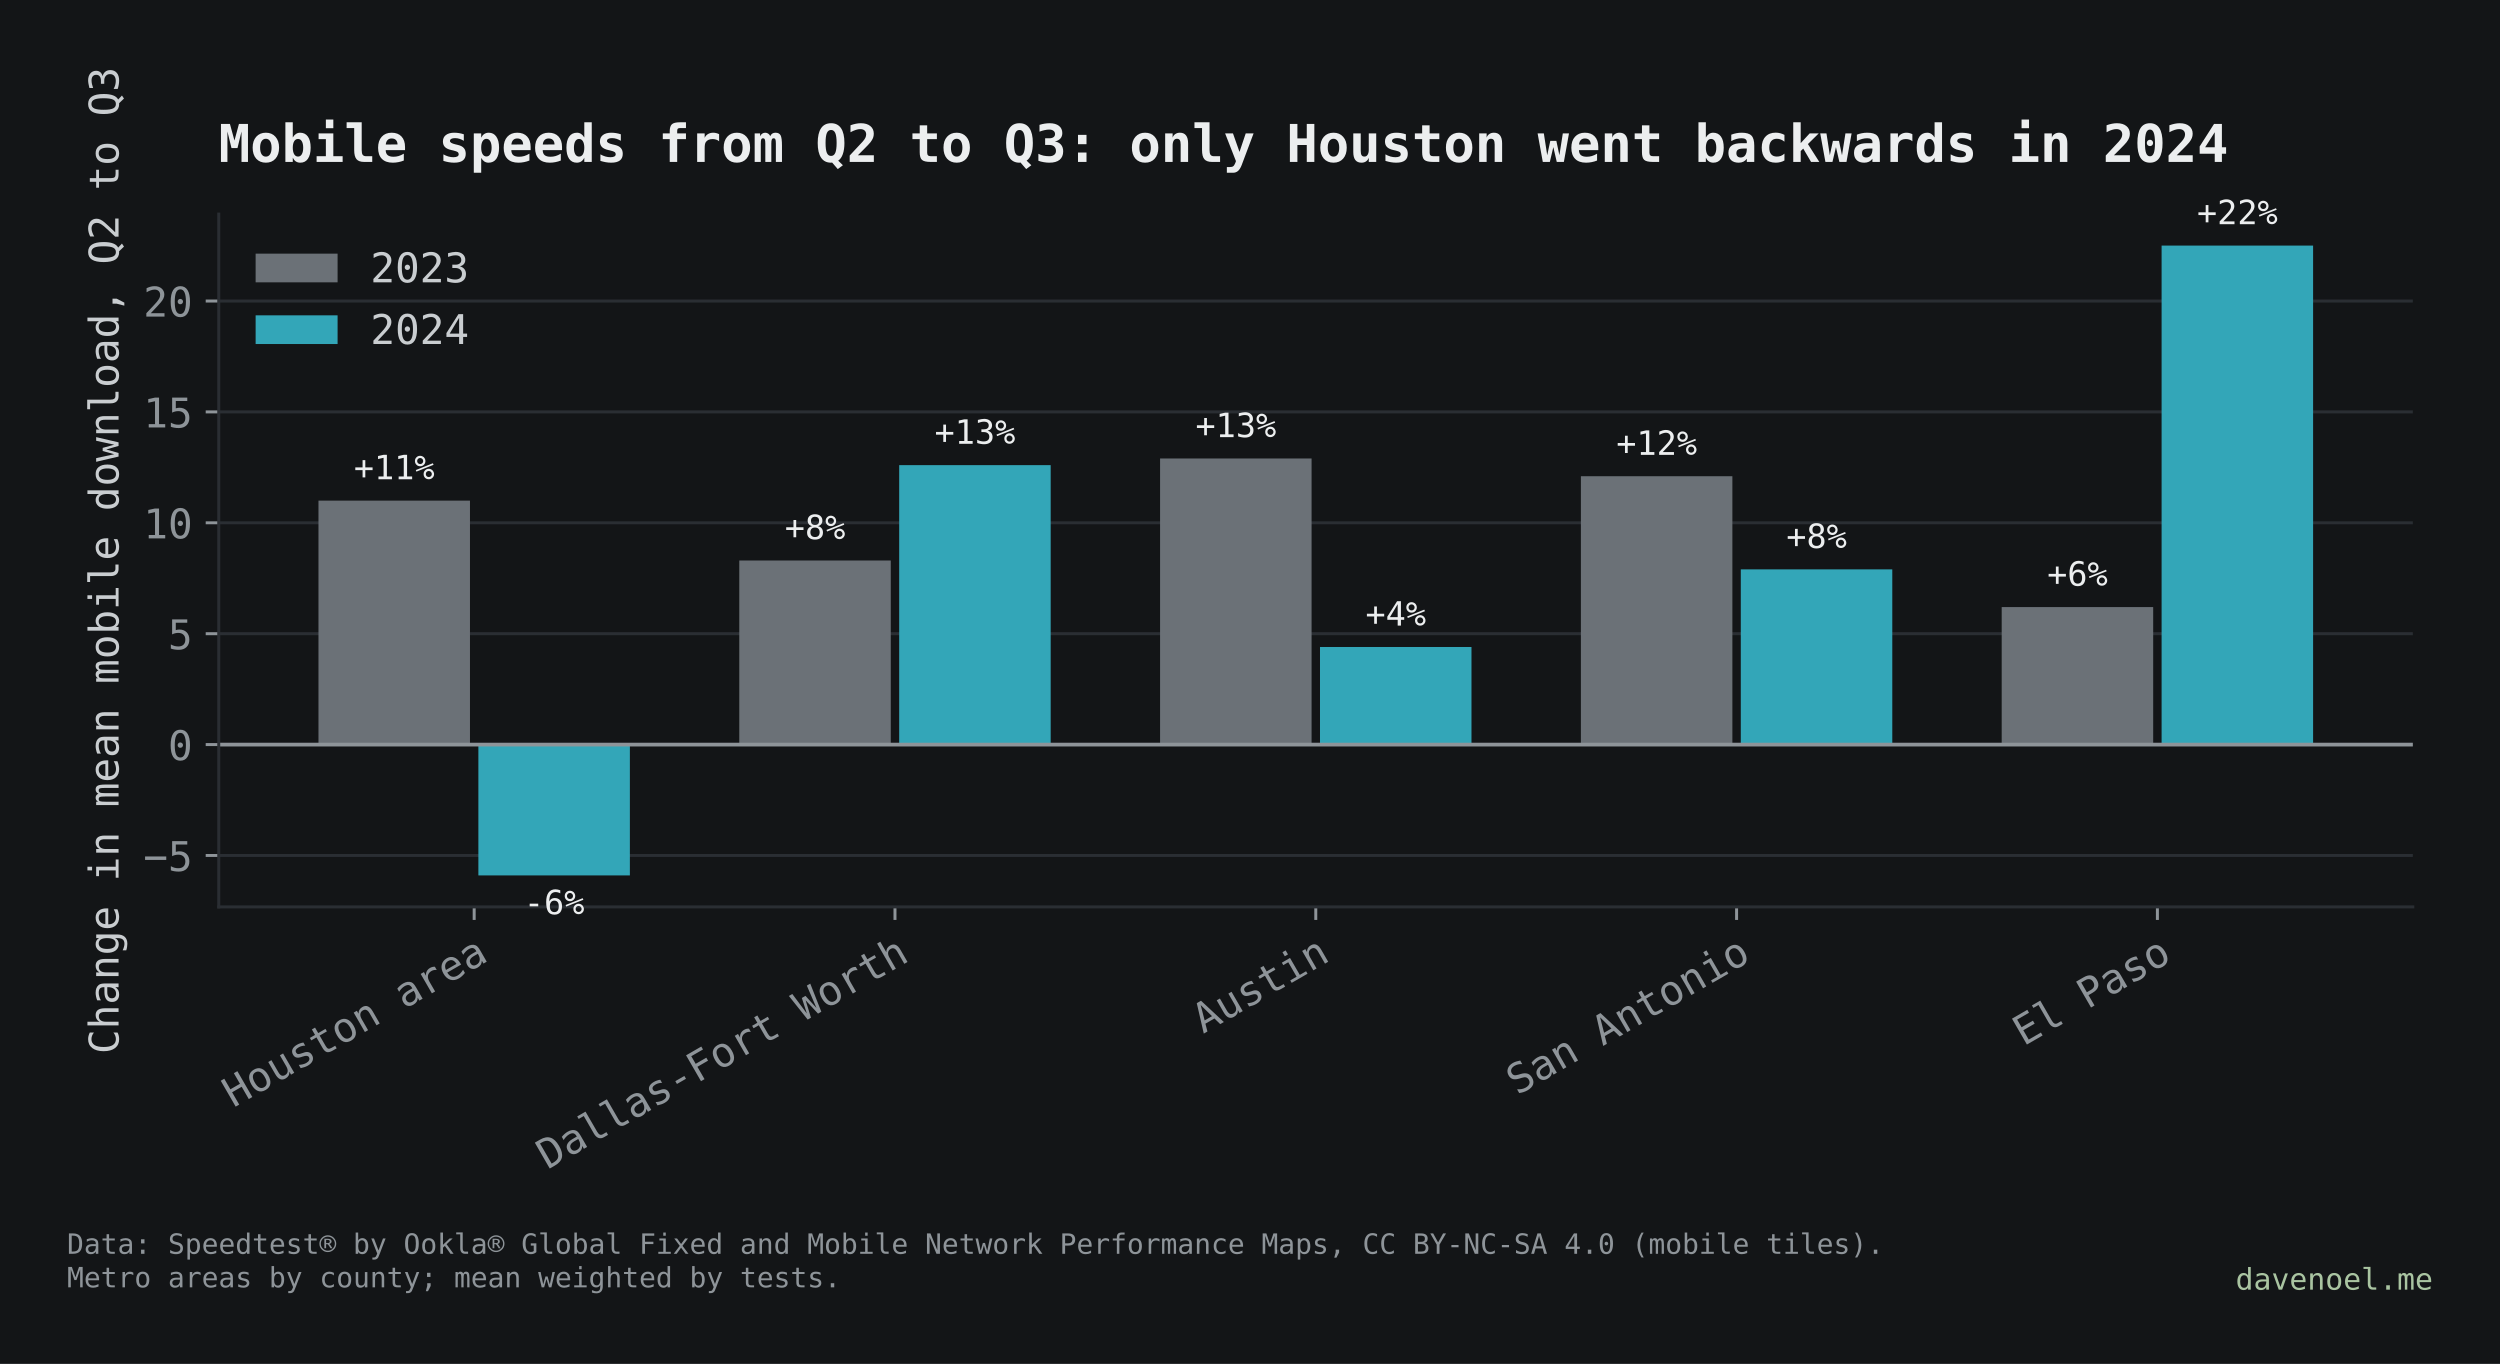
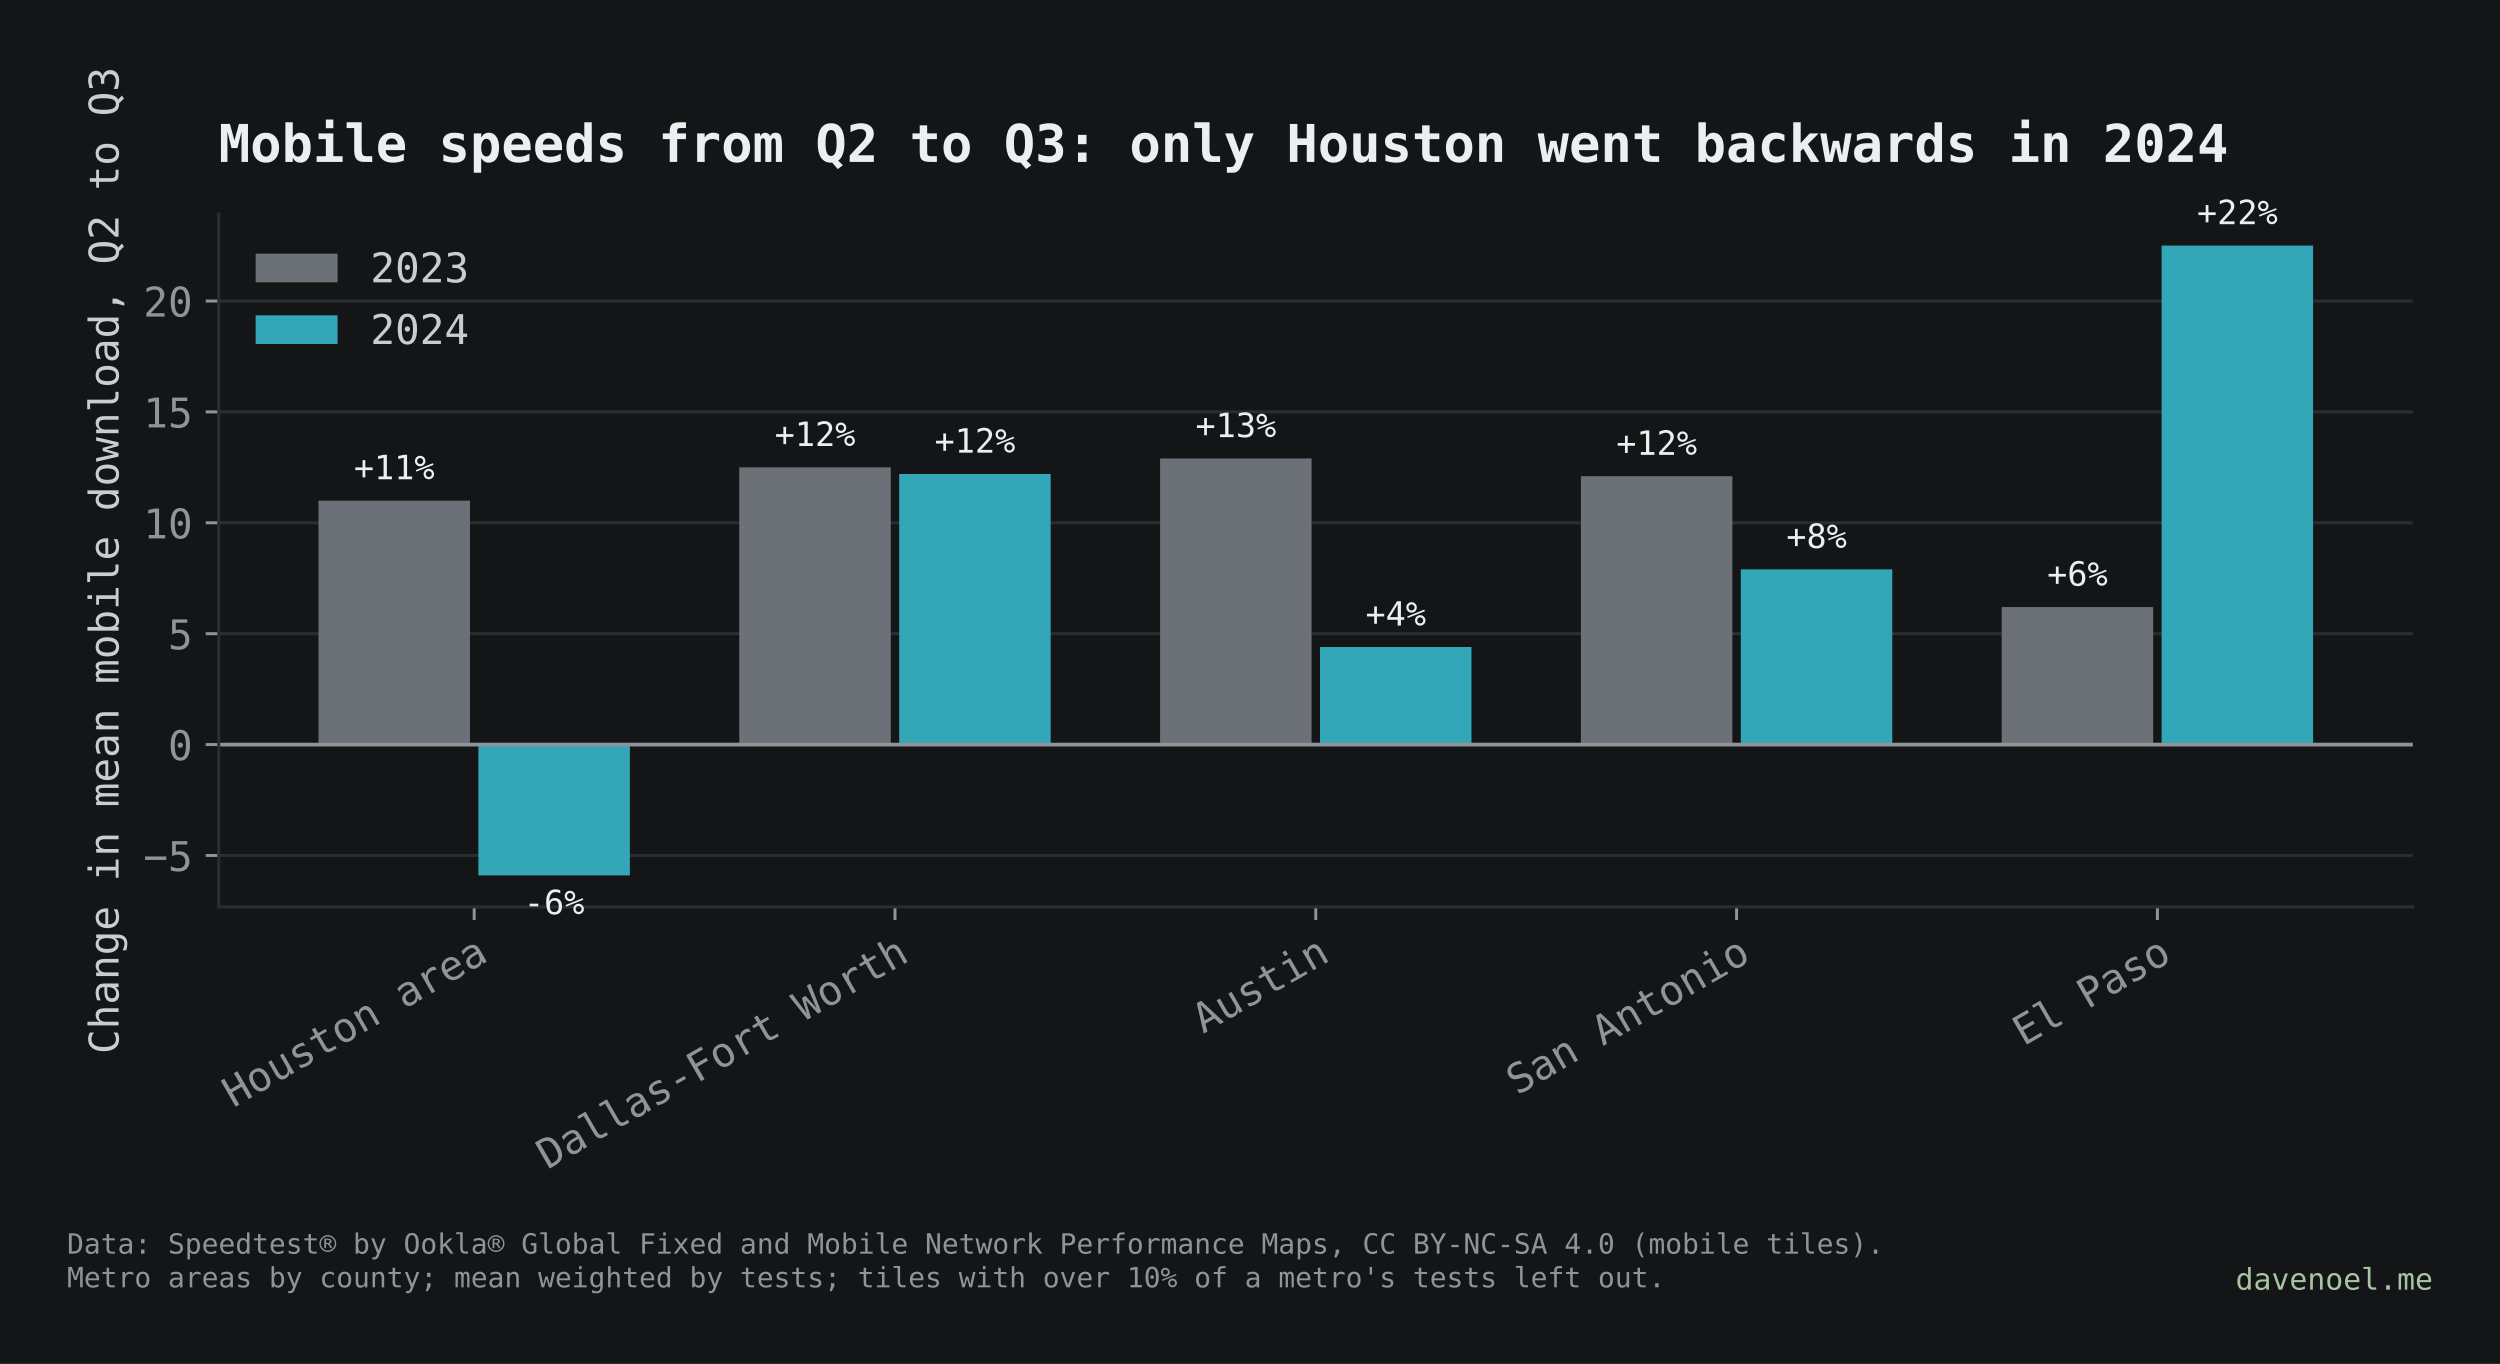
<svg xmlns="http://www.w3.org/2000/svg" xmlns:xlink="http://www.w3.org/1999/xlink" width="671.04pt" height="366.09pt" viewBox="0 0 671.04 366.09" version="1.1">
  <defs>
    <style type="text/css">*{stroke-linejoin: round; stroke-linecap: butt}</style>
  </defs>
  <g id="figure_1">
    <g id="patch_1">
      <path d="M 0 366.09  L 671.04 366.09  L 671.04 0  L 0 0  z " style="fill: #131517" />
    </g>
    <g id="axes_1">
      <g id="patch_2">
        <path d="M 58.714 243.429  L 647.64 243.429  L 647.64 57.465  L 58.714 57.465  z " style="fill: #131517" />
      </g>
      <g id="matplotlib.axis_1">
        <g id="xtick_1">
          <g id="line2d_1">
            <defs>
-               <path id="m9b85cfa991" d="M 0 0  L 0 3.5  " style="stroke: #8e9499; stroke-width: 0.8" />
+               <path id="md937982a73" d="M 0 0  L 0 3.5  " style="stroke: #8e9499; stroke-width: 0.8" />
            </defs>
            <g>
-               <use xlink:href="#m9b85cfa991" x="127.275" y="243.429" style="fill: #8e9499; stroke: #8e9499; stroke-width: 0.8" />
+               <use xlink:href="#md937982a73" x="127.275" y="243.429" style="fill: #8e9499; stroke: #8e9499; stroke-width: 0.8" />
            </g>
          </g>
          <g id="text_1">
            <text style="font-size: 11px; font-family: 'DejaVu Sans Mono'; text-anchor: end; fill: #8e9499" x="131.454" y="257.666" transform="rotate(-30 131.4541 257.6663)">Houston area</text>
          </g>
        </g>
        <g id="xtick_2">
          <g id="line2d_2">
            <g>
-               <use xlink:href="#m9b85cfa991" x="240.226" y="243.429" style="fill: #8e9499; stroke: #8e9499; stroke-width: 0.8" />
+               <use xlink:href="#md937982a73" x="240.226" y="243.429" style="fill: #8e9499; stroke: #8e9499; stroke-width: 0.8" />
            </g>
          </g>
          <g id="text_2">
            <text style="font-size: 11px; font-family: 'DejaVu Sans Mono'; text-anchor: end; fill: #8e9499" x="244.435" y="257.718" transform="rotate(-30 244.4346 257.7176)">Dallas-Fort Worth</text>
          </g>
        </g>
        <g id="xtick_3">
          <g id="line2d_3">
            <g>
-               <use xlink:href="#m9b85cfa991" x="353.177" y="243.429" style="fill: #8e9499; stroke: #8e9499; stroke-width: 0.8" />
+               <use xlink:href="#md937982a73" x="353.177" y="243.429" style="fill: #8e9499; stroke: #8e9499; stroke-width: 0.8" />
            </g>
          </g>
          <g id="text_3">
            <text style="font-size: 11px; font-family: 'DejaVu Sans Mono'; text-anchor: end; fill: #8e9499" x="357.356" y="257.667" transform="rotate(-30 357.3562 257.667)">Austin</text>
          </g>
        </g>
        <g id="xtick_4">
          <g id="line2d_4">
            <g>
-               <use xlink:href="#m9b85cfa991" x="466.128" y="243.429" style="fill: #8e9499; stroke: #8e9499; stroke-width: 0.8" />
+               <use xlink:href="#md937982a73" x="466.128" y="243.429" style="fill: #8e9499; stroke: #8e9499; stroke-width: 0.8" />
            </g>
          </g>
          <g id="text_4">
            <text style="font-size: 11px; font-family: 'DejaVu Sans Mono'; text-anchor: end; fill: #8e9499" x="470.307" y="257.667" transform="rotate(-30 470.3071 257.667)">San Antonio</text>
          </g>
        </g>
        <g id="xtick_5">
          <g id="line2d_5">
            <g>
-               <use xlink:href="#m9b85cfa991" x="579.079" y="243.429" style="fill: #8e9499; stroke: #8e9499; stroke-width: 0.8" />
+               <use xlink:href="#md937982a73" x="579.079" y="243.429" style="fill: #8e9499; stroke: #8e9499; stroke-width: 0.8" />
            </g>
          </g>
          <g id="text_5">
            <text style="font-size: 11px; font-family: 'DejaVu Sans Mono'; text-anchor: end; fill: #8e9499" x="583.287" y="257.718" transform="rotate(-30 583.2872 257.7176)">El Paso</text>
          </g>
        </g>
      </g>
      <g id="matplotlib.axis_2">
        <g id="ytick_1">
          <g id="line2d_6">
-             <path d="M 58.714 229.618  L 647.64 229.618  " clip-path="url(#p7b707823ad)" style="fill: none; stroke: #2a2e33; stroke-width: 0.8; stroke-linecap: square" />
+             <path d="M 58.714 229.618  L 647.64 229.618  " clip-path="url(#p24a91a3e50)" style="fill: none; stroke: #2a2e33; stroke-width: 0.8; stroke-linecap: square" />
          </g>
          <g id="line2d_7">
            <defs>
-               <path id="m03a820c2dc" d="M 0 0  L -3.5 0  " style="stroke: #8e9499; stroke-width: 0.8" />
+               <path id="m6ece9780cb" d="M 0 0  L -3.5 0  " style="stroke: #8e9499; stroke-width: 0.8" />
            </defs>
            <g>
-               <use xlink:href="#m03a820c2dc" x="58.714" y="229.618" style="fill: #8e9499; stroke: #8e9499; stroke-width: 0.8" />
+               <use xlink:href="#m6ece9780cb" x="58.714" y="229.618" style="fill: #8e9499; stroke: #8e9499; stroke-width: 0.8" />
            </g>
          </g>
          <g id="text_6">
            <text style="font-size: 11px; font-family: 'DejaVu Sans Mono'; text-anchor: end; fill: #8e9499" x="51.714" y="233.797" transform="rotate(-0 51.71417 233.7969)">−5</text>
          </g>
        </g>
        <g id="ytick_2">
          <g id="line2d_8">
-             <path d="M 58.714 199.855  L 647.64 199.855  " clip-path="url(#p7b707823ad)" style="fill: none; stroke: #2a2e33; stroke-width: 0.8; stroke-linecap: square" />
+             <path d="M 58.714 199.855  L 647.64 199.855  " clip-path="url(#p24a91a3e50)" style="fill: none; stroke: #2a2e33; stroke-width: 0.8; stroke-linecap: square" />
          </g>
          <g id="line2d_9">
            <g>
-               <use xlink:href="#m03a820c2dc" x="58.714" y="199.855" style="fill: #8e9499; stroke: #8e9499; stroke-width: 0.8" />
+               <use xlink:href="#m6ece9780cb" x="58.714" y="199.855" style="fill: #8e9499; stroke: #8e9499; stroke-width: 0.8" />
            </g>
          </g>
          <g id="text_7">
            <text style="font-size: 11px; font-family: 'DejaVu Sans Mono'; text-anchor: end; fill: #8e9499" x="51.714" y="204.033" transform="rotate(-0 51.71417 204.0333)">0</text>
          </g>
        </g>
        <g id="ytick_3">
          <g id="line2d_10">
-             <path d="M 58.714 170.091  L 647.64 170.091  " clip-path="url(#p7b707823ad)" style="fill: none; stroke: #2a2e33; stroke-width: 0.8; stroke-linecap: square" />
+             <path d="M 58.714 170.091  L 647.64 170.091  " clip-path="url(#p24a91a3e50)" style="fill: none; stroke: #2a2e33; stroke-width: 0.8; stroke-linecap: square" />
          </g>
          <g id="line2d_11">
            <g>
-               <use xlink:href="#m03a820c2dc" x="58.714" y="170.091" style="fill: #8e9499; stroke: #8e9499; stroke-width: 0.8" />
+               <use xlink:href="#m6ece9780cb" x="58.714" y="170.091" style="fill: #8e9499; stroke: #8e9499; stroke-width: 0.8" />
            </g>
          </g>
          <g id="text_8">
            <text style="font-size: 11px; font-family: 'DejaVu Sans Mono'; text-anchor: end; fill: #8e9499" x="51.714" y="174.27" transform="rotate(-0 51.71417 174.2696)">5</text>
          </g>
        </g>
        <g id="ytick_4">
          <g id="line2d_12">
-             <path d="M 58.714 140.327  L 647.64 140.327  " clip-path="url(#p7b707823ad)" style="fill: none; stroke: #2a2e33; stroke-width: 0.8; stroke-linecap: square" />
+             <path d="M 58.714 140.327  L 647.64 140.327  " clip-path="url(#p24a91a3e50)" style="fill: none; stroke: #2a2e33; stroke-width: 0.8; stroke-linecap: square" />
          </g>
          <g id="line2d_13">
            <g>
-               <use xlink:href="#m03a820c2dc" x="58.714" y="140.327" style="fill: #8e9499; stroke: #8e9499; stroke-width: 0.8" />
+               <use xlink:href="#m6ece9780cb" x="58.714" y="140.327" style="fill: #8e9499; stroke: #8e9499; stroke-width: 0.8" />
            </g>
          </g>
          <g id="text_9">
            <text style="font-size: 11px; font-family: 'DejaVu Sans Mono'; text-anchor: end; fill: #8e9499" x="51.714" y="144.506" transform="rotate(-0 51.71417 144.5059)">10</text>
          </g>
        </g>
        <g id="ytick_5">
          <g id="line2d_14">
-             <path d="M 58.714 110.564  L 647.64 110.564  " clip-path="url(#p7b707823ad)" style="fill: none; stroke: #2a2e33; stroke-width: 0.8; stroke-linecap: square" />
+             <path d="M 58.714 110.564  L 647.64 110.564  " clip-path="url(#p24a91a3e50)" style="fill: none; stroke: #2a2e33; stroke-width: 0.8; stroke-linecap: square" />
          </g>
          <g id="line2d_15">
            <g>
-               <use xlink:href="#m03a820c2dc" x="58.714" y="110.564" style="fill: #8e9499; stroke: #8e9499; stroke-width: 0.8" />
+               <use xlink:href="#m6ece9780cb" x="58.714" y="110.564" style="fill: #8e9499; stroke: #8e9499; stroke-width: 0.8" />
            </g>
          </g>
          <g id="text_10">
            <text style="font-size: 11px; font-family: 'DejaVu Sans Mono'; text-anchor: end; fill: #8e9499" x="51.714" y="114.742" transform="rotate(-0 51.71417 114.7423)">15</text>
          </g>
        </g>
        <g id="ytick_6">
          <g id="line2d_16">
-             <path d="M 58.714 80.8  L 647.64 80.8  " clip-path="url(#p7b707823ad)" style="fill: none; stroke: #2a2e33; stroke-width: 0.8; stroke-linecap: square" />
+             <path d="M 58.714 80.8  L 647.64 80.8  " clip-path="url(#p24a91a3e50)" style="fill: none; stroke: #2a2e33; stroke-width: 0.8; stroke-linecap: square" />
          </g>
          <g id="line2d_17">
            <g>
-               <use xlink:href="#m03a820c2dc" x="58.714" y="80.8" style="fill: #8e9499; stroke: #8e9499; stroke-width: 0.8" />
+               <use xlink:href="#m6ece9780cb" x="58.714" y="80.8" style="fill: #8e9499; stroke: #8e9499; stroke-width: 0.8" />
            </g>
          </g>
          <g id="text_11">
            <text style="font-size: 11px; font-family: 'DejaVu Sans Mono'; text-anchor: end; fill: #8e9499" x="51.714" y="84.979" transform="rotate(-0 51.71417 84.97863)">20</text>
          </g>
        </g>
        <g id="text_12">
          <text style="font-size: 11px; font-family: 'DejaVu Sans Mono'; text-anchor: middle; fill: #c9cdd0" x="31.827" y="150.447" transform="rotate(-90 31.8269 150.4469)">Change in mean mobile download, Q2 to Q3</text>
        </g>
      </g>
      <g id="patch_3">
-         <path d="M 85.484 199.855  L 126.146 199.855  L 126.146 134.375  L 85.484 134.375  z " clip-path="url(#p7b707823ad)" style="fill: #6b7177" />
+         <path d="M 85.484 199.855  L 126.146 199.855  L 126.146 134.375  L 85.484 134.375  z " clip-path="url(#p24a91a3e50)" style="fill: #6b7177" />
      </g>
      <g id="patch_4">
-         <path d="M 198.434 199.855  L 239.097 199.855  L 239.097 150.447  L 198.434 150.447  z " clip-path="url(#p7b707823ad)" style="fill: #6b7177" />
+         <path d="M 198.434 199.855  L 239.097 199.855  L 239.097 125.445  L 198.434 125.445  z " clip-path="url(#p24a91a3e50)" style="fill: #6b7177" />
      </g>
      <g id="patch_5">
-         <path d="M 311.385 199.855  L 352.048 199.855  L 352.048 123.064  L 311.385 123.064  z " clip-path="url(#p7b707823ad)" style="fill: #6b7177" />
+         <path d="M 311.385 199.855  L 352.048 199.855  L 352.048 123.064  L 311.385 123.064  z " clip-path="url(#p24a91a3e50)" style="fill: #6b7177" />
      </g>
      <g id="patch_6">
-         <path d="M 424.336 199.855  L 464.998 199.855  L 464.998 127.826  L 424.336 127.826  z " clip-path="url(#p7b707823ad)" style="fill: #6b7177" />
+         <path d="M 424.336 199.855  L 464.998 199.855  L 464.998 127.826  L 424.336 127.826  z " clip-path="url(#p24a91a3e50)" style="fill: #6b7177" />
      </g>
      <g id="patch_7">
-         <path d="M 537.287 199.855  L 577.949 199.855  L 577.949 162.948  L 537.287 162.948  z " clip-path="url(#p7b707823ad)" style="fill: #6b7177" />
+         <path d="M 537.287 199.855  L 577.949 199.855  L 577.949 162.948  L 537.287 162.948  z " clip-path="url(#p24a91a3e50)" style="fill: #6b7177" />
      </g>
      <g id="patch_8">
-         <path d="M 128.405 199.855  L 169.067 199.855  L 169.067 234.976  L 128.405 234.976  z " clip-path="url(#p7b707823ad)" style="fill: #33a6b8" />
+         <path d="M 128.405 199.855  L 169.067 199.855  L 169.067 234.976  L 128.405 234.976  z " clip-path="url(#p24a91a3e50)" style="fill: #33a6b8" />
      </g>
      <g id="patch_9">
-         <path d="M 241.356 199.855  L 282.018 199.855  L 282.018 124.85  L 241.356 124.85  z " clip-path="url(#p7b707823ad)" style="fill: #33a6b8" />
+         <path d="M 241.356 199.855  L 282.018 199.855  L 282.018 127.231  L 241.356 127.231  z " clip-path="url(#p24a91a3e50)" style="fill: #33a6b8" />
      </g>
      <g id="patch_10">
-         <path d="M 354.307 199.855  L 394.969 199.855  L 394.969 173.663  L 354.307 173.663  z " clip-path="url(#p7b707823ad)" style="fill: #33a6b8" />
+         <path d="M 354.307 199.855  L 394.969 199.855  L 394.969 173.663  L 354.307 173.663  z " clip-path="url(#p24a91a3e50)" style="fill: #33a6b8" />
      </g>
      <g id="patch_11">
-         <path d="M 467.257 199.855  L 507.92 199.855  L 507.92 152.828  L 467.257 152.828  z " clip-path="url(#p7b707823ad)" style="fill: #33a6b8" />
+         <path d="M 467.257 199.855  L 507.92 199.855  L 507.92 152.828  L 467.257 152.828  z " clip-path="url(#p24a91a3e50)" style="fill: #33a6b8" />
      </g>
      <g id="patch_12">
-         <path d="M 580.208 199.855  L 620.871 199.855  L 620.871 65.918  L 580.208 65.918  z " clip-path="url(#p7b707823ad)" style="fill: #33a6b8" />
+         <path d="M 580.208 199.855  L 620.871 199.855  L 620.871 65.918  L 580.208 65.918  z " clip-path="url(#p24a91a3e50)" style="fill: #33a6b8" />
      </g>
      <g id="line2d_18">
-         <path d="M 58.714 199.855  L 647.64 199.855  " clip-path="url(#p7b707823ad)" style="fill: none; stroke: #8e9499; stroke-linecap: square" />
+         <path d="M 58.714 199.855  L 647.64 199.855  " clip-path="url(#p24a91a3e50)" style="fill: none; stroke: #8e9499; stroke-linecap: square" />
      </g>
      <g id="patch_13">
        <path d="M 58.714 243.429  L 58.714 57.465  " style="fill: none; stroke: #2a2e33; stroke-width: 0.8; stroke-linejoin: miter; stroke-linecap: square" />
      </g>
      <g id="patch_14">
        <path d="M 58.714 243.429  L 647.64 243.429  " style="fill: none; stroke: #2a2e33; stroke-width: 0.8; stroke-linejoin: miter; stroke-linecap: square" />
      </g>
      <g id="text_13">
        <text style="font-size: 9px; font-family: 'DejaVu Sans Mono'; text-anchor: middle; fill: #eceeef" x="105.815" y="128.641" transform="rotate(-0 105.8147 128.6408)">+11%</text>
      </g>
      <g id="text_14">
-         <text style="font-size: 9px; font-family: 'DejaVu Sans Mono'; text-anchor: middle; fill: #eceeef" x="218.766" y="144.713" transform="rotate(-0 218.7655 144.7131)">+8%</text>
+         <text style="font-size: 9px; font-family: 'DejaVu Sans Mono'; text-anchor: middle; fill: #eceeef" x="218.766" y="119.712" transform="rotate(-0 218.7655 119.7117)">+12%</text>
      </g>
      <g id="text_15">
        <text style="font-size: 9px; font-family: 'DejaVu Sans Mono'; text-anchor: middle; fill: #eceeef" x="331.716" y="117.331" transform="rotate(-0 331.7164 117.3306)">+13%</text>
      </g>
      <g id="text_16">
        <text style="font-size: 9px; font-family: 'DejaVu Sans Mono'; text-anchor: middle; fill: #eceeef" x="444.667" y="122.093" transform="rotate(-0 444.6673 122.0927)">+12%</text>
      </g>
      <g id="text_17">
        <text style="font-size: 9px; font-family: 'DejaVu Sans Mono'; text-anchor: middle; fill: #eceeef" x="557.618" y="157.214" transform="rotate(-0 557.6182 157.2139)">+6%</text>
      </g>
      <g id="text_18">
        <text style="font-size: 9px; font-family: 'DejaVu Sans Mono'; text-anchor: middle; fill: #eceeef" x="148.736" y="245.385" transform="rotate(-0 148.736 245.3852)">-6%</text>
      </g>
      <g id="text_19">
-         <text style="font-size: 9px; font-family: 'DejaVu Sans Mono'; text-anchor: middle; fill: #eceeef" x="261.687" y="119.116" transform="rotate(-0 261.6869 119.1164)">+13%</text>
+         <text style="font-size: 9px; font-family: 'DejaVu Sans Mono'; text-anchor: middle; fill: #eceeef" x="261.687" y="121.497" transform="rotate(-0 261.6869 121.4975)">+12%</text>
      </g>
      <g id="text_20">
        <text style="font-size: 9px; font-family: 'DejaVu Sans Mono'; text-anchor: middle; fill: #eceeef" x="374.638" y="167.929" transform="rotate(-0 374.6377 167.9288)">+4%</text>
      </g>
      <g id="text_21">
        <text style="font-size: 9px; font-family: 'DejaVu Sans Mono'; text-anchor: middle; fill: #eceeef" x="487.589" y="147.094" transform="rotate(-0 487.5886 147.0942)">+8%</text>
      </g>
      <g id="text_22">
        <text style="font-size: 9px; font-family: 'DejaVu Sans Mono'; text-anchor: middle; fill: #eceeef" x="600.539" y="60.184" transform="rotate(-0 600.5395 60.18435)">+22%</text>
      </g>
      <g id="text_23">
        <text style="font-weight: 700; font-size: 14px; font-family: 'DejaVu Sans Mono'; text-anchor: start; fill: #eceeef" x="58.714" y="43.465" transform="rotate(-0 58.71417 43.46522)">Mobile speeds from Q2 to Q3: only Houston went backwards in 2024</text>
      </g>
      <g id="legend_1">
        <g id="patch_15">
          <path d="M 68.614 75.782  L 90.614 75.782  L 90.614 68.082  L 68.614 68.082  z " style="fill: #6b7177" />
        </g>
        <g id="text_24">
          <text style="font-size: 11px; font-family: 'DejaVu Sans Mono'; text-anchor: start; fill: #c9cdd0" x="99.414" y="75.782" transform="rotate(-0 99.41417 75.78194)">2023</text>
        </g>
        <g id="patch_16">
          <path d="M 68.614 92.341  L 90.614 92.341  L 90.614 84.641  L 68.614 84.641  z " style="fill: #33a6b8" />
        </g>
        <g id="text_25">
          <text style="font-size: 11px; font-family: 'DejaVu Sans Mono'; text-anchor: start; fill: #c9cdd0" x="99.414" y="92.341" transform="rotate(-0 99.41417 92.34123)">2024</text>
        </g>
      </g>
    </g>
    <g id="text_26">
-       <text style="font-size: 7.5px; font-family: 'DejaVu Sans Mono'; fill: #8e9499" transform="translate(18 336.5357)">Data: Speedtest® by Ookla® Global Fixed and Mobile Network Performance Maps, CC BY-NC-SA 4.0 (mobile tiles).</text>
-       <text style="font-size: 7.5px; font-family: 'DejaVu Sans Mono'; fill: #8e9499" transform="translate(18 345.5378)">Metro areas by county; mean weighted by tests.</text>
+       <text style="font-size: 7.5px; font-family: 'DejaVu Sans Mono'; fill: #8e9499" transform="translate(18 336.4959)">Data: Speedtest® by Ookla® Global Fixed and Mobile Network Performance Maps, CC BY-NC-SA 4.0 (mobile tiles).</text>
+       <text style="font-size: 7.5px; font-family: 'DejaVu Sans Mono'; fill: #8e9499" transform="translate(18 345.5378)">Metro areas by county; mean weighted by tests; tiles with over 10% of a metro's tests left out.</text>
    </g>
    <g id="text_27">
      <text style="font-size: 8px; font-family: 'DejaVu Sans Mono'; text-anchor: end; fill: #a9c4a1" x="653.04" y="346.168" transform="rotate(-0 653.04 346.1684)">davenoel.me</text>
    </g>
  </g>
  <defs>
-     <clipPath id="p7b707823ad">
+     <clipPath id="p24a91a3e50">
      <rect x="58.714" y="57.465" width="588.926" height="185.963" />
    </clipPath>
  </defs>
</svg>
